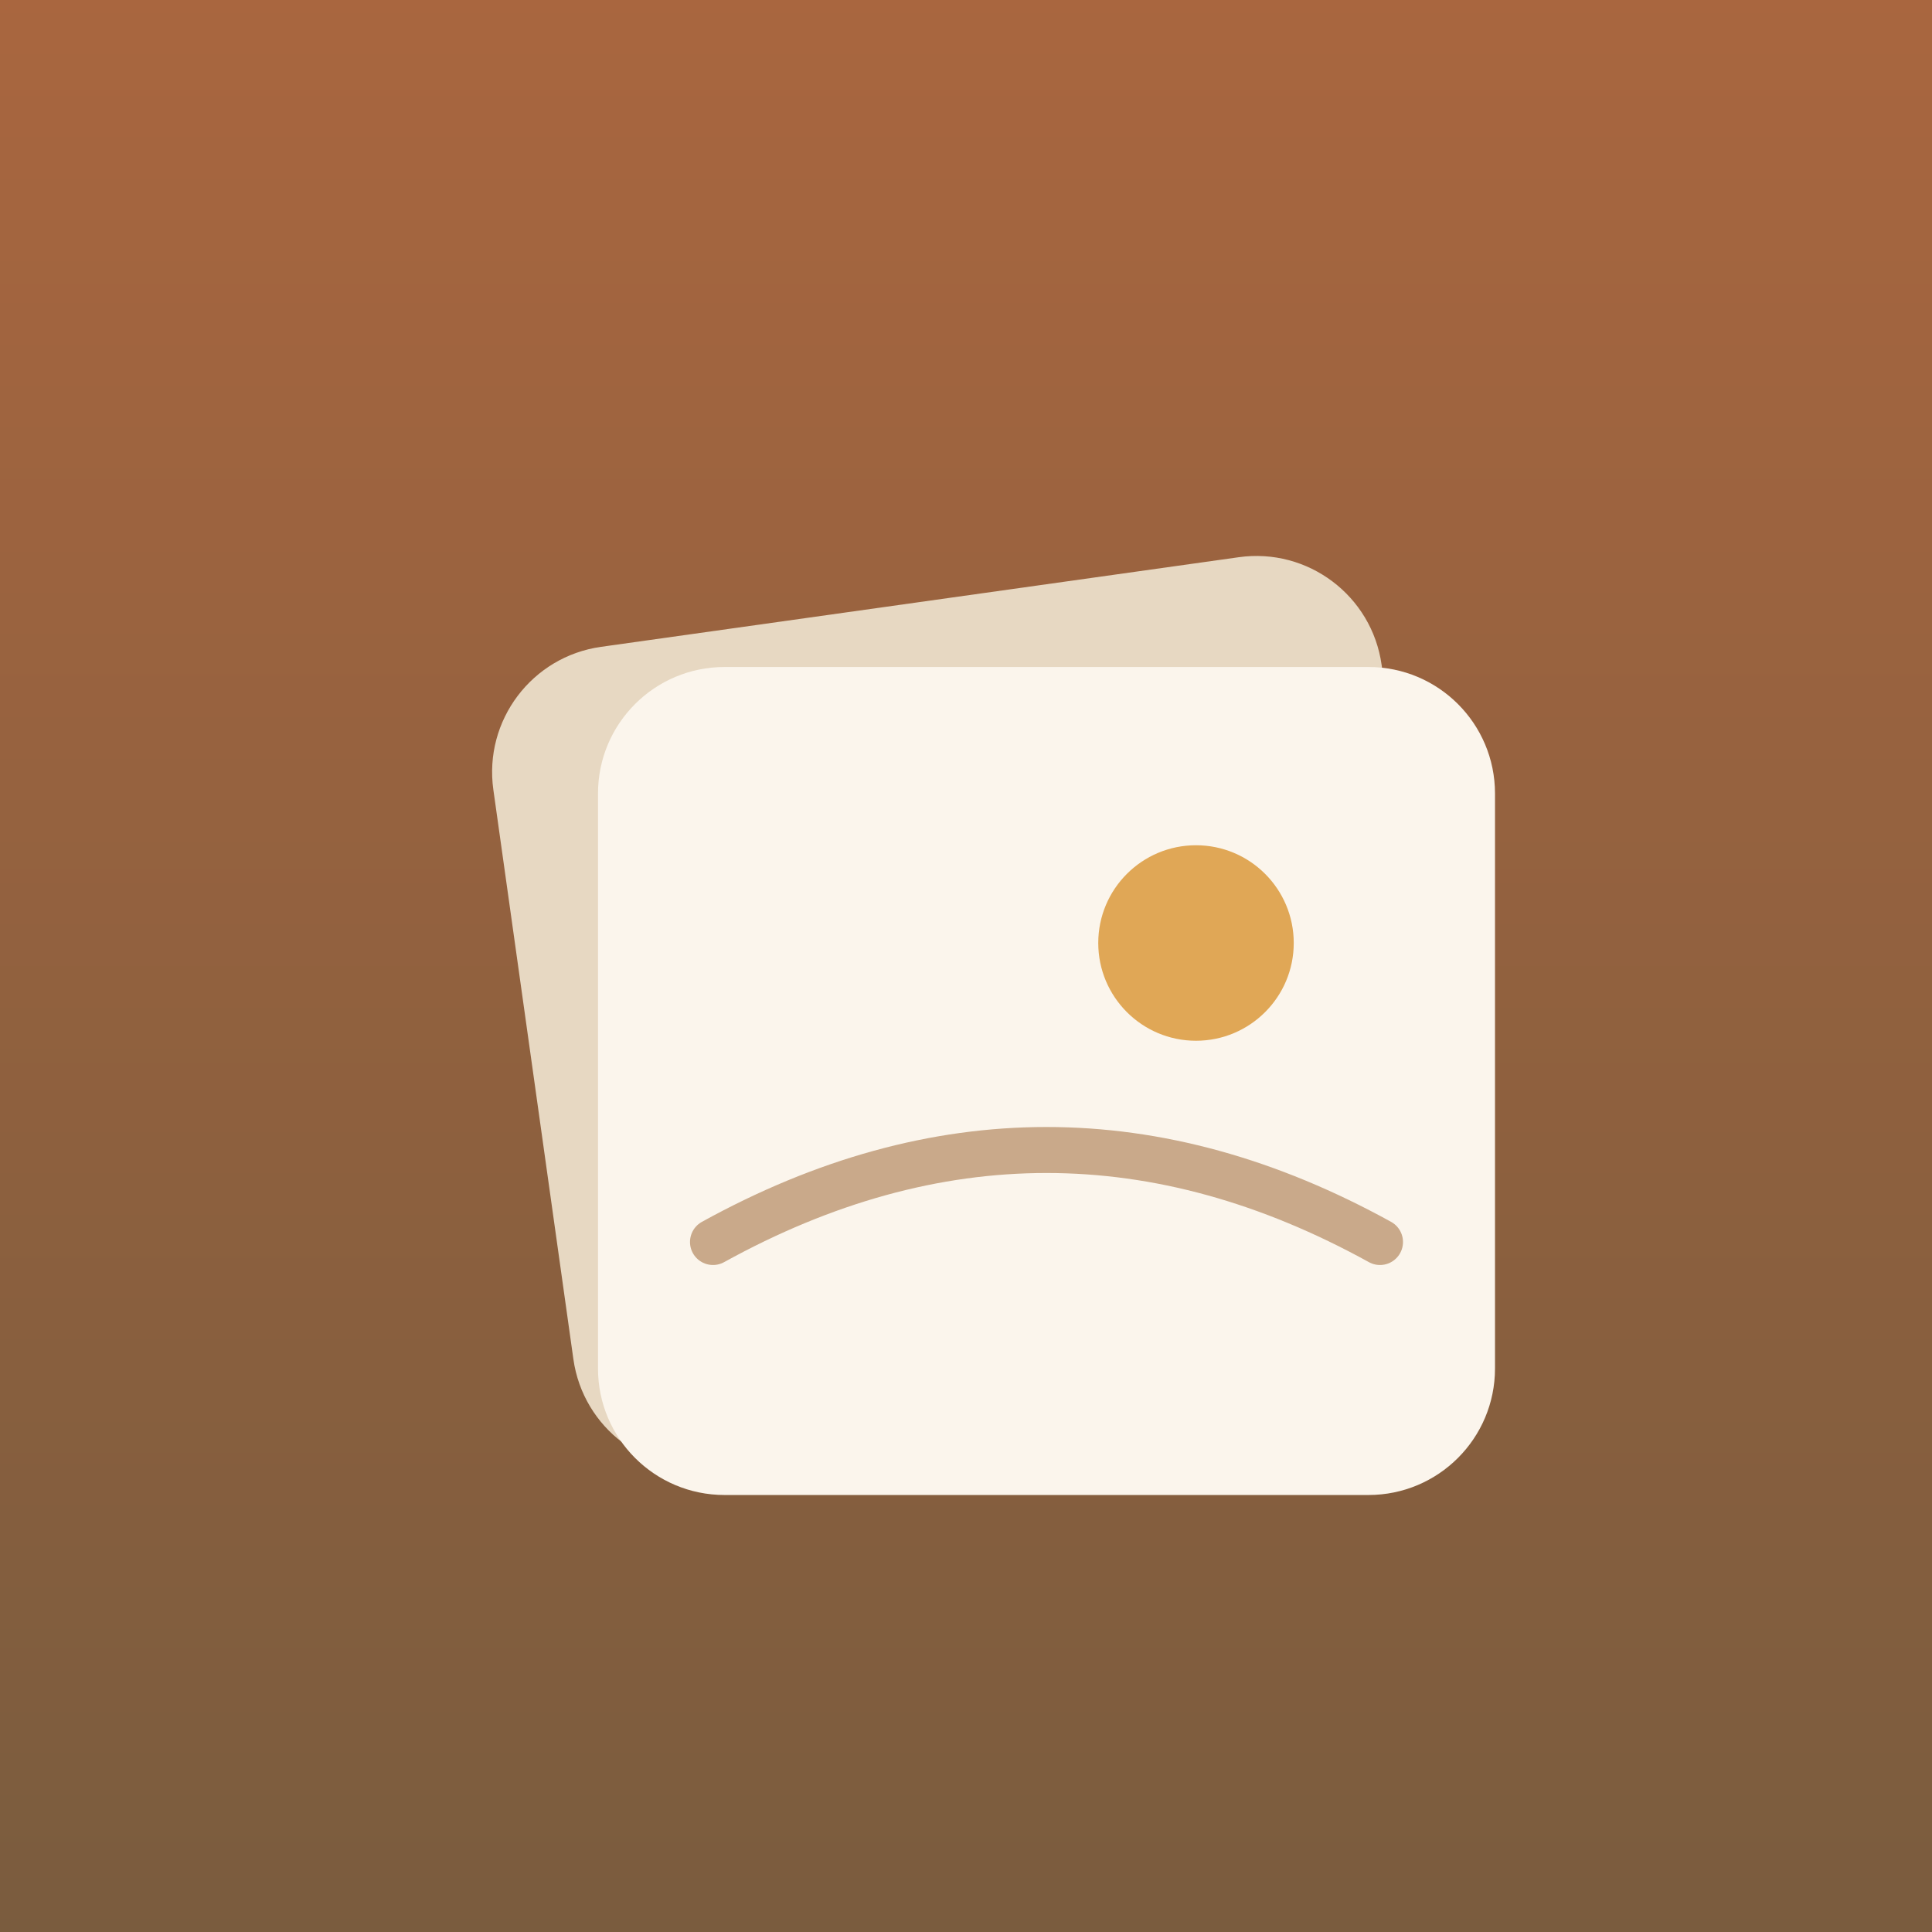
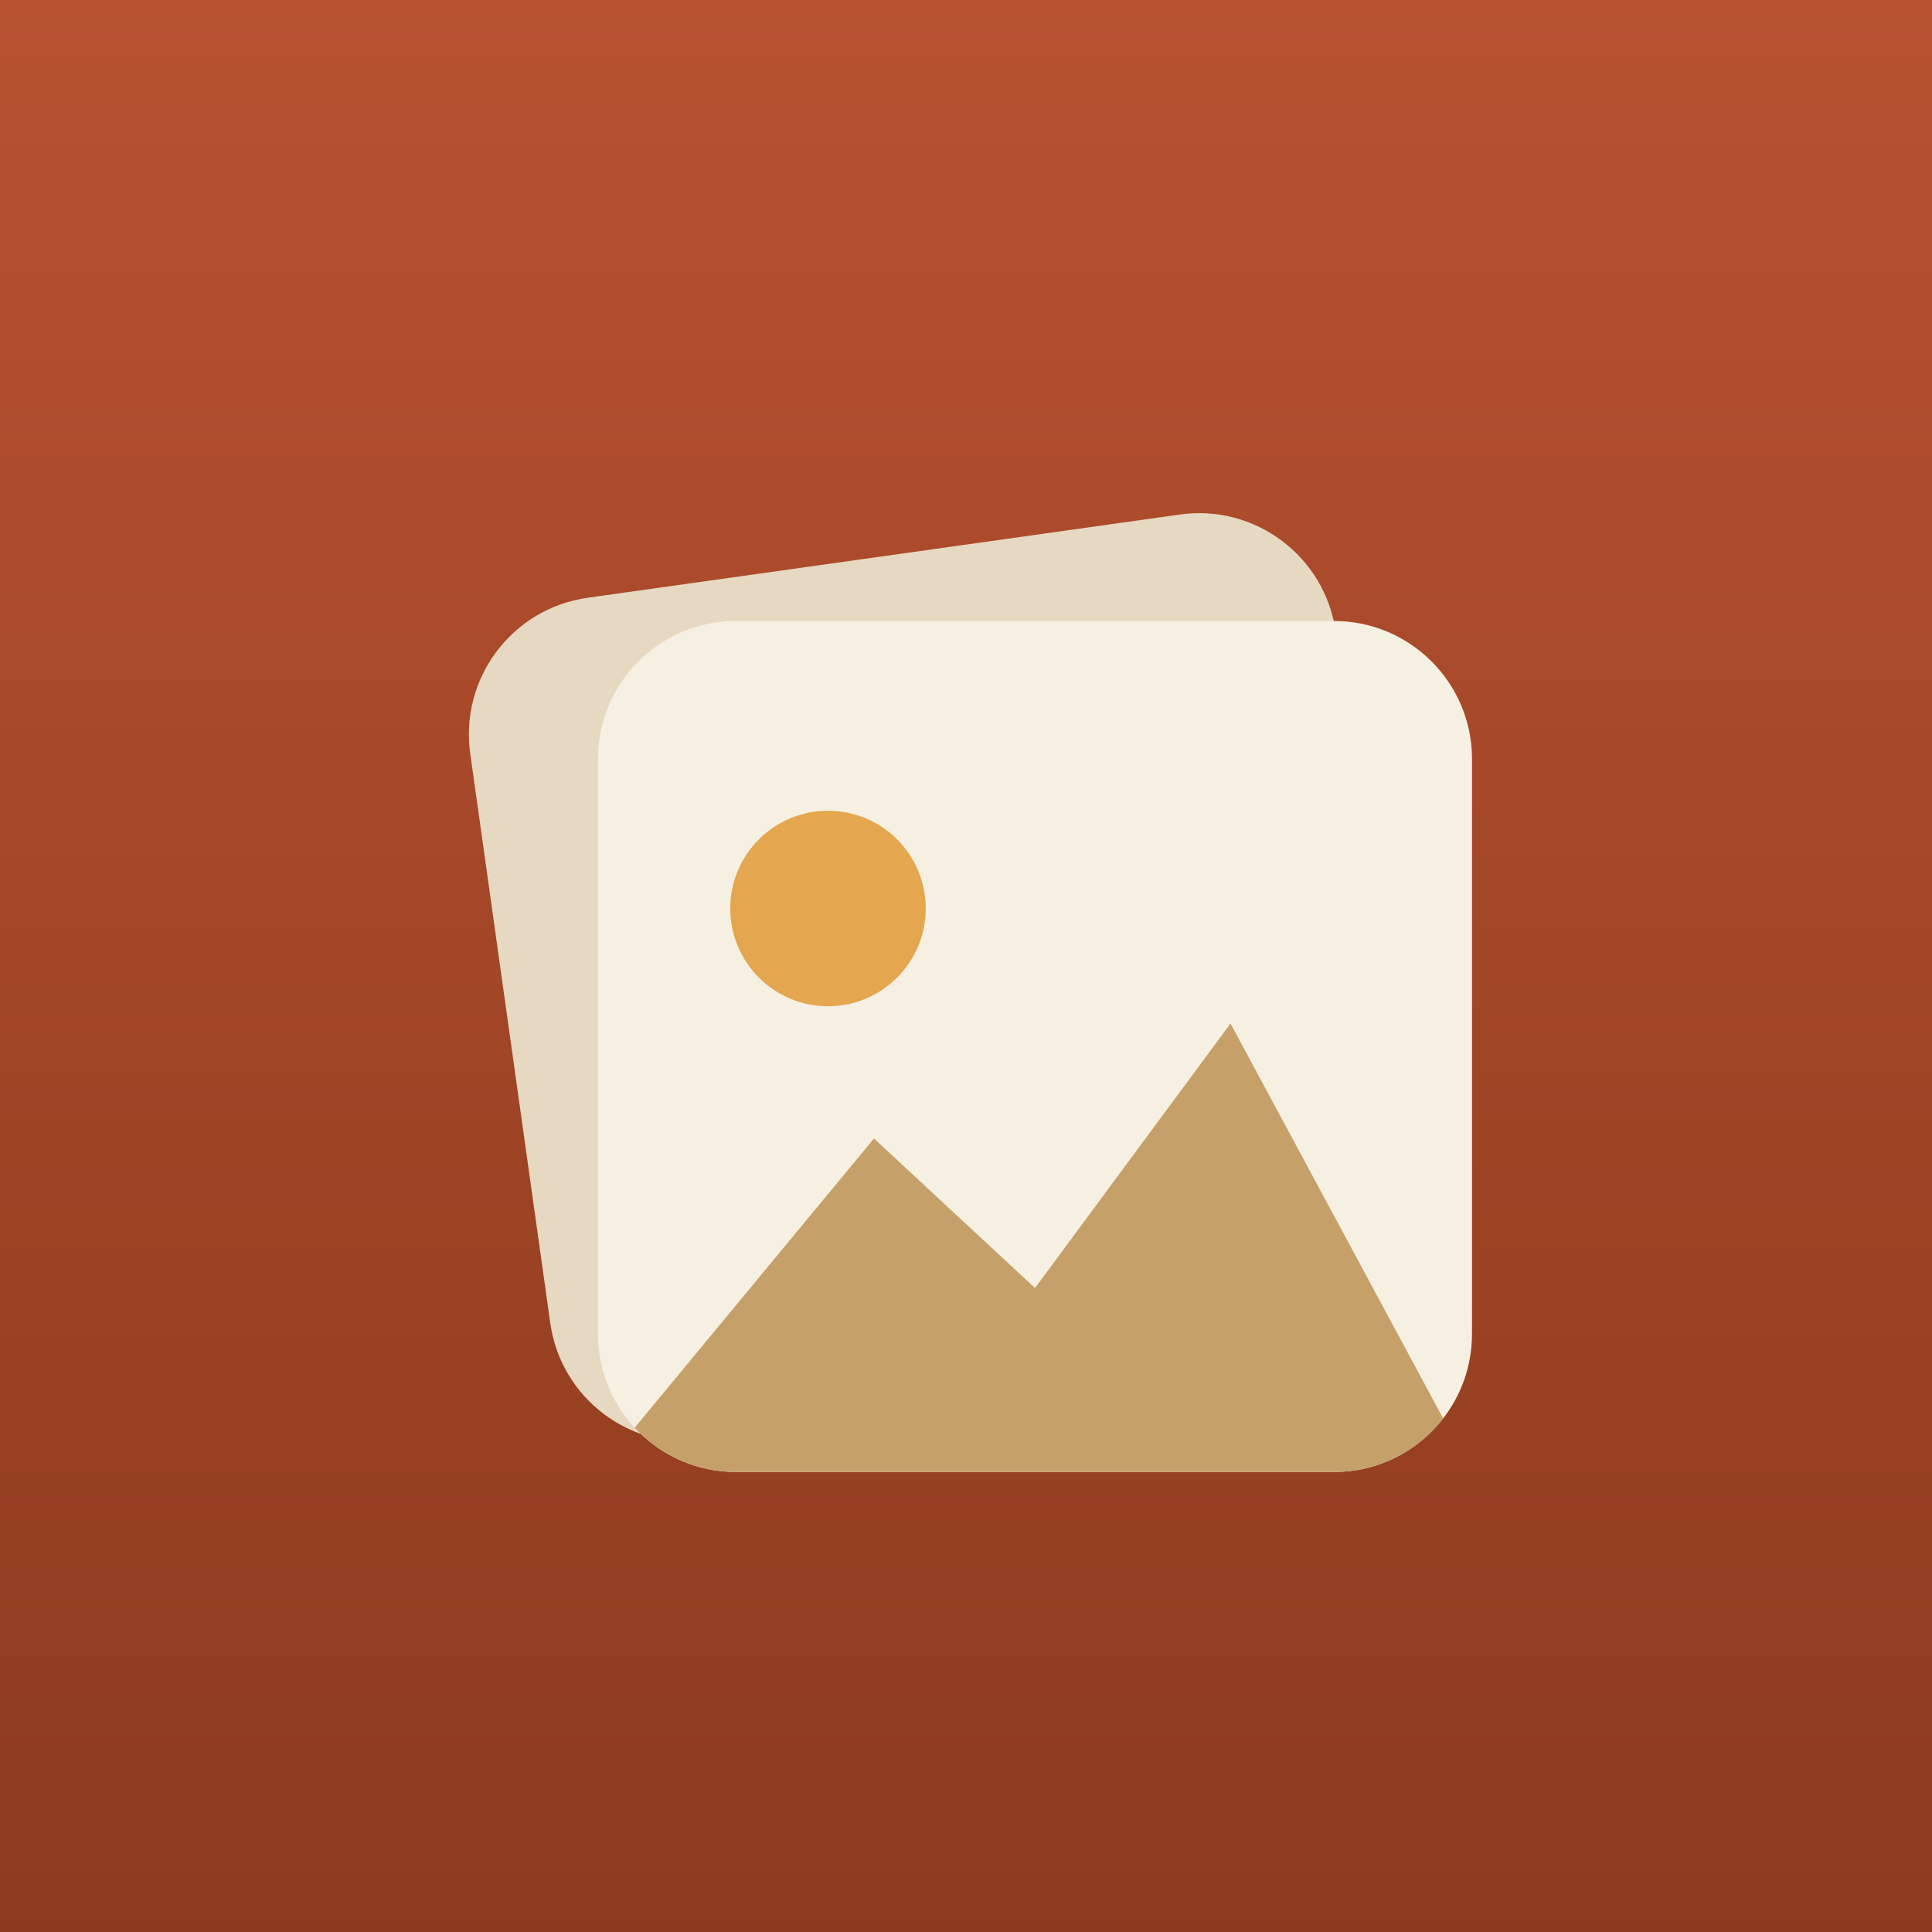
<svg xmlns="http://www.w3.org/2000/svg" viewBox="0 0 168 168" role="img" aria-label="Thikrayat">
  <defs>
    <linearGradient id="g" x1="0" y1="0" x2="0" y2="1">
-       <stop offset="0" stop-color="#A9663F" />
-       <stop offset="1" stop-color="#7A5C3E" />
+       <stop offset="0" stop-color="#B85231" />
+       <stop offset="1" stop-color="#8C3A1D" />
    </linearGradient>
  </defs>
  <rect width="168" height="168" fill="url(#g)" />
-   <rect x="46" y="52" width="78" height="72" rx="11" fill="#E7D8C2" transform="rotate(-8 85 88)" />
-   <rect x="52" y="58" width="78" height="72" rx="11" fill="#FBF5EC" />
-   <path d="M62 108 q29 -16 58 0" stroke="#C9A98A" stroke-width="4" fill="none" stroke-linecap="round" />
-   <circle cx="104" cy="82" r="8.5" fill="#E0A756" />
+   <rect x="44" y="48" width="76" height="74" rx="12" fill="#E7D9C1" transform="rotate(-8 82 85)" />
+   <clipPath id="tk">
+     <rect x="52" y="54" width="76" height="74" rx="12" />
+   </clipPath>
+   <rect x="52" y="54" width="76" height="74" rx="12" fill="#F6F0E3" />
+   <g clip-path="url(#tk)">
+     <circle cx="72" cy="79" r="8.5" fill="#E4A64E" />
+     <path d="M52 128 L76 99 L90 112 L107 89 L128 128 Z" fill="#C6A069" />
+   </g>
</svg>
